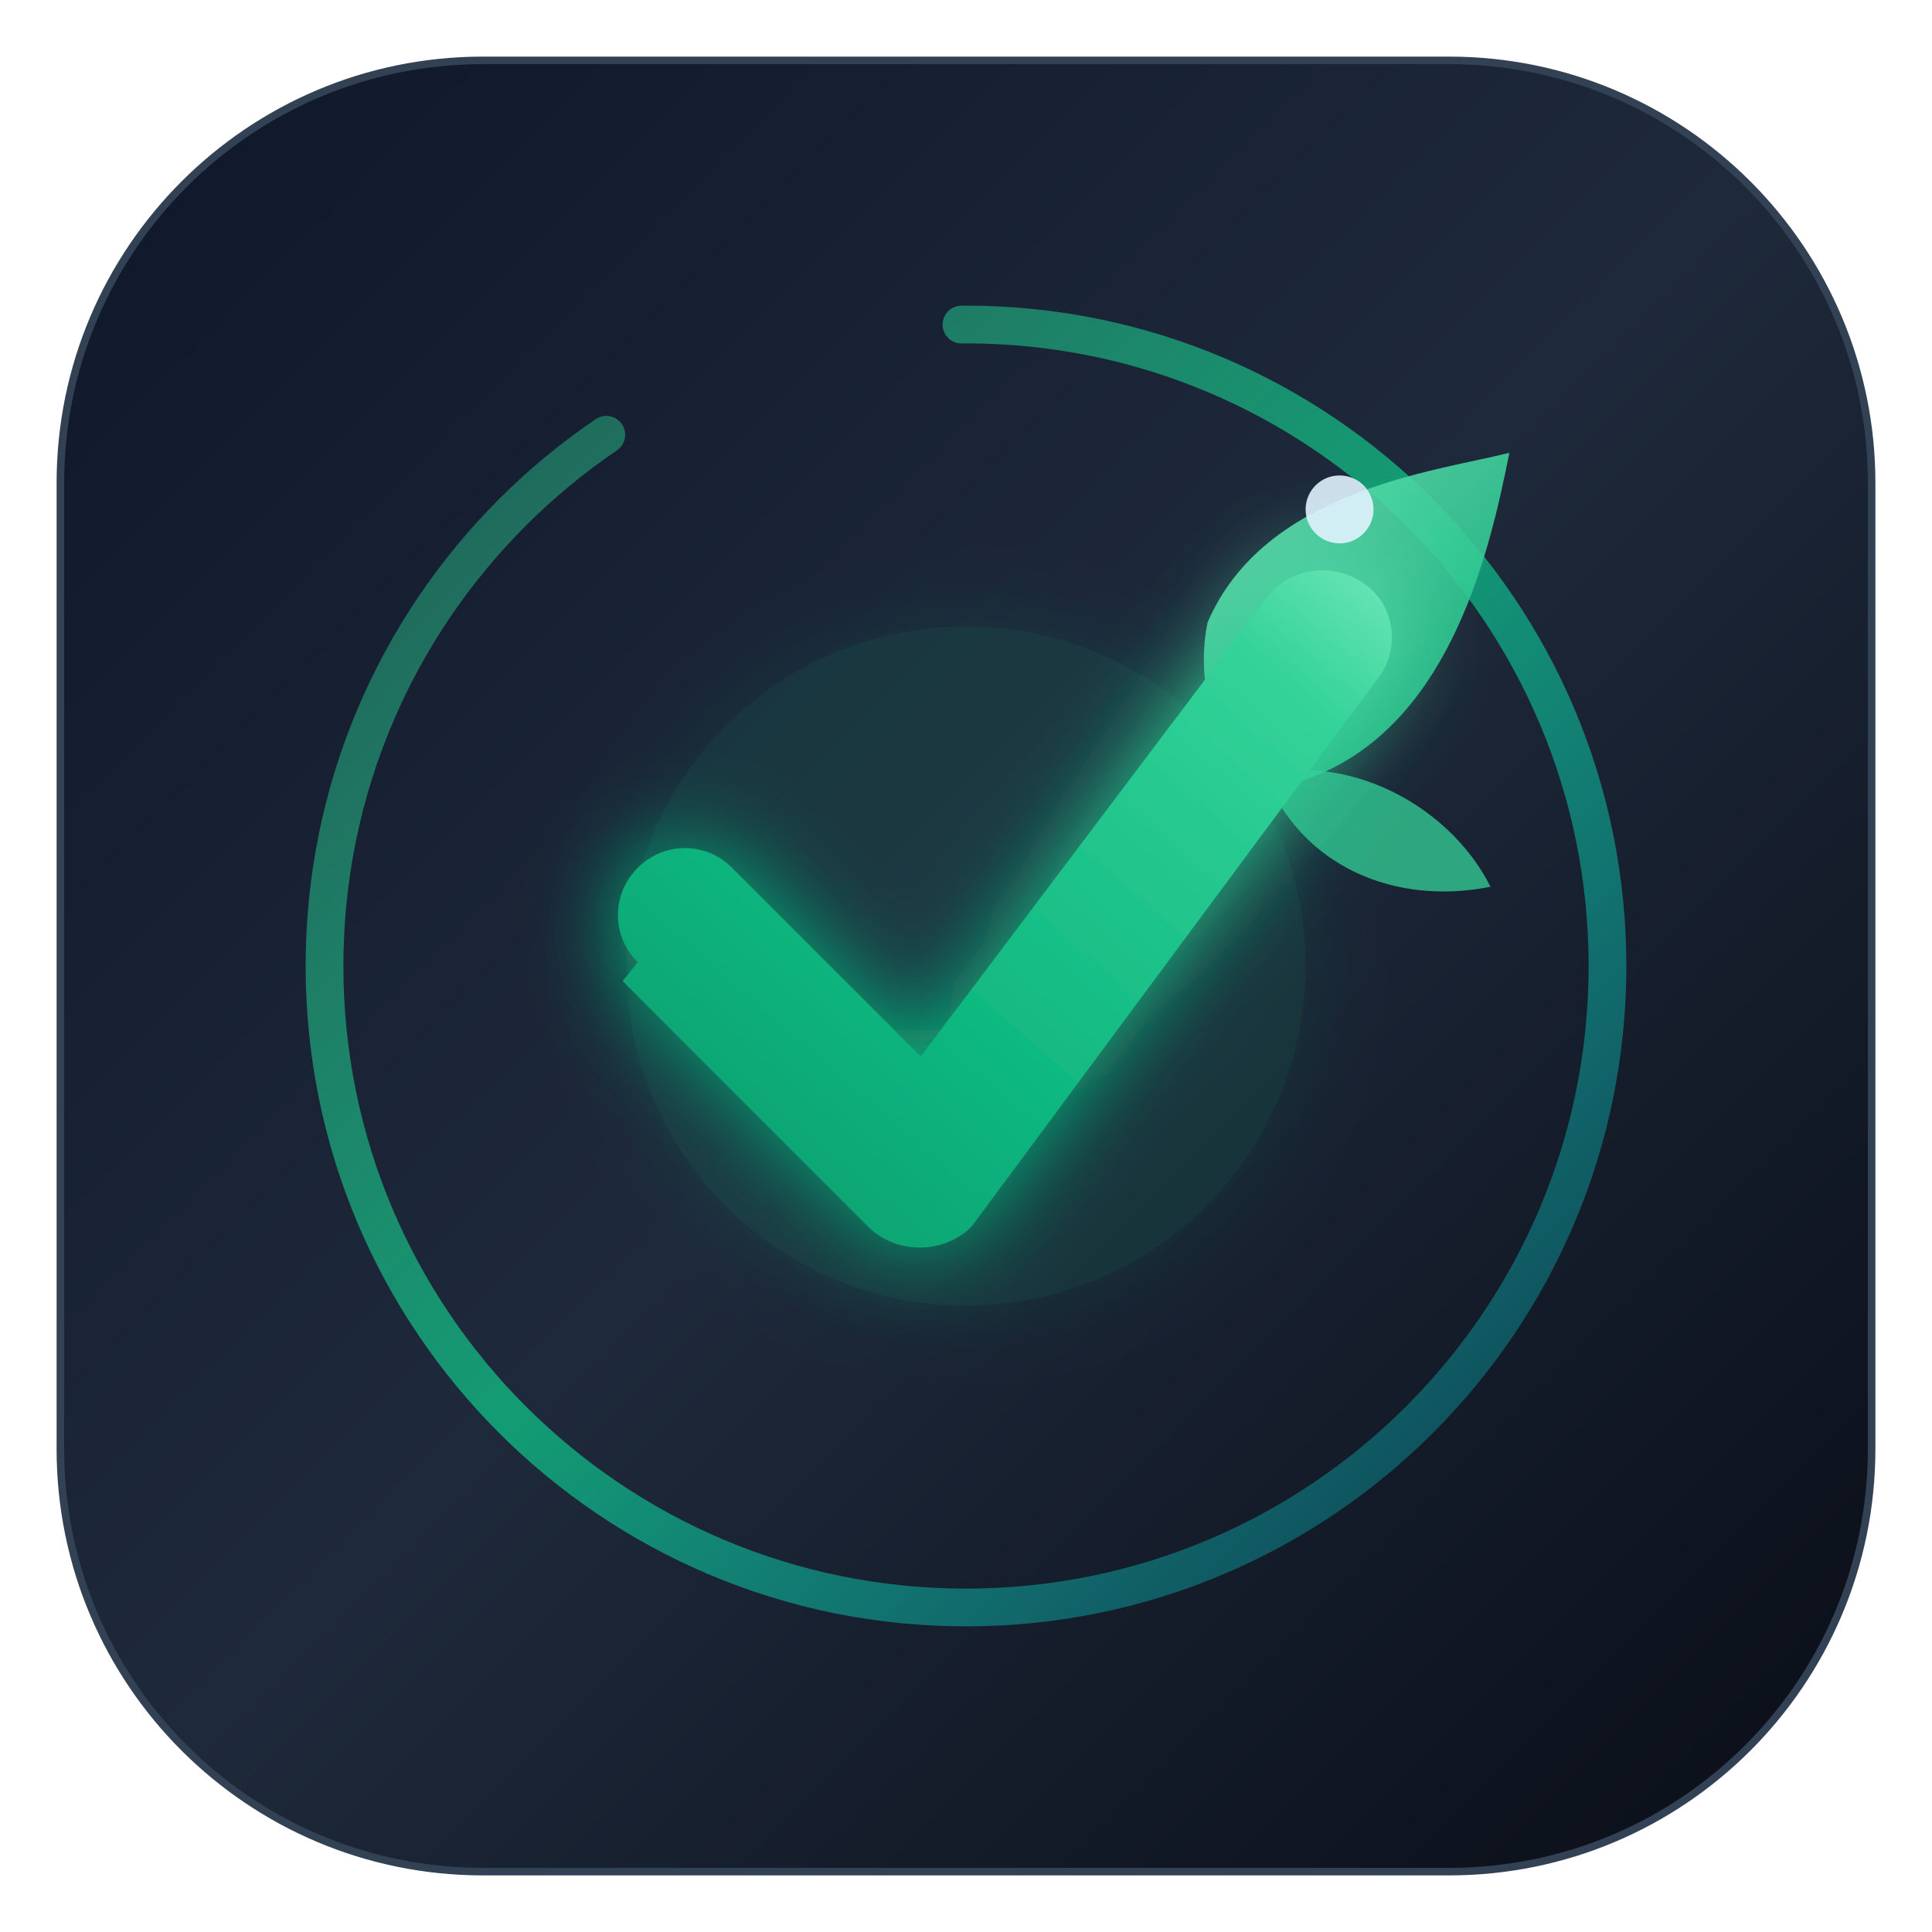
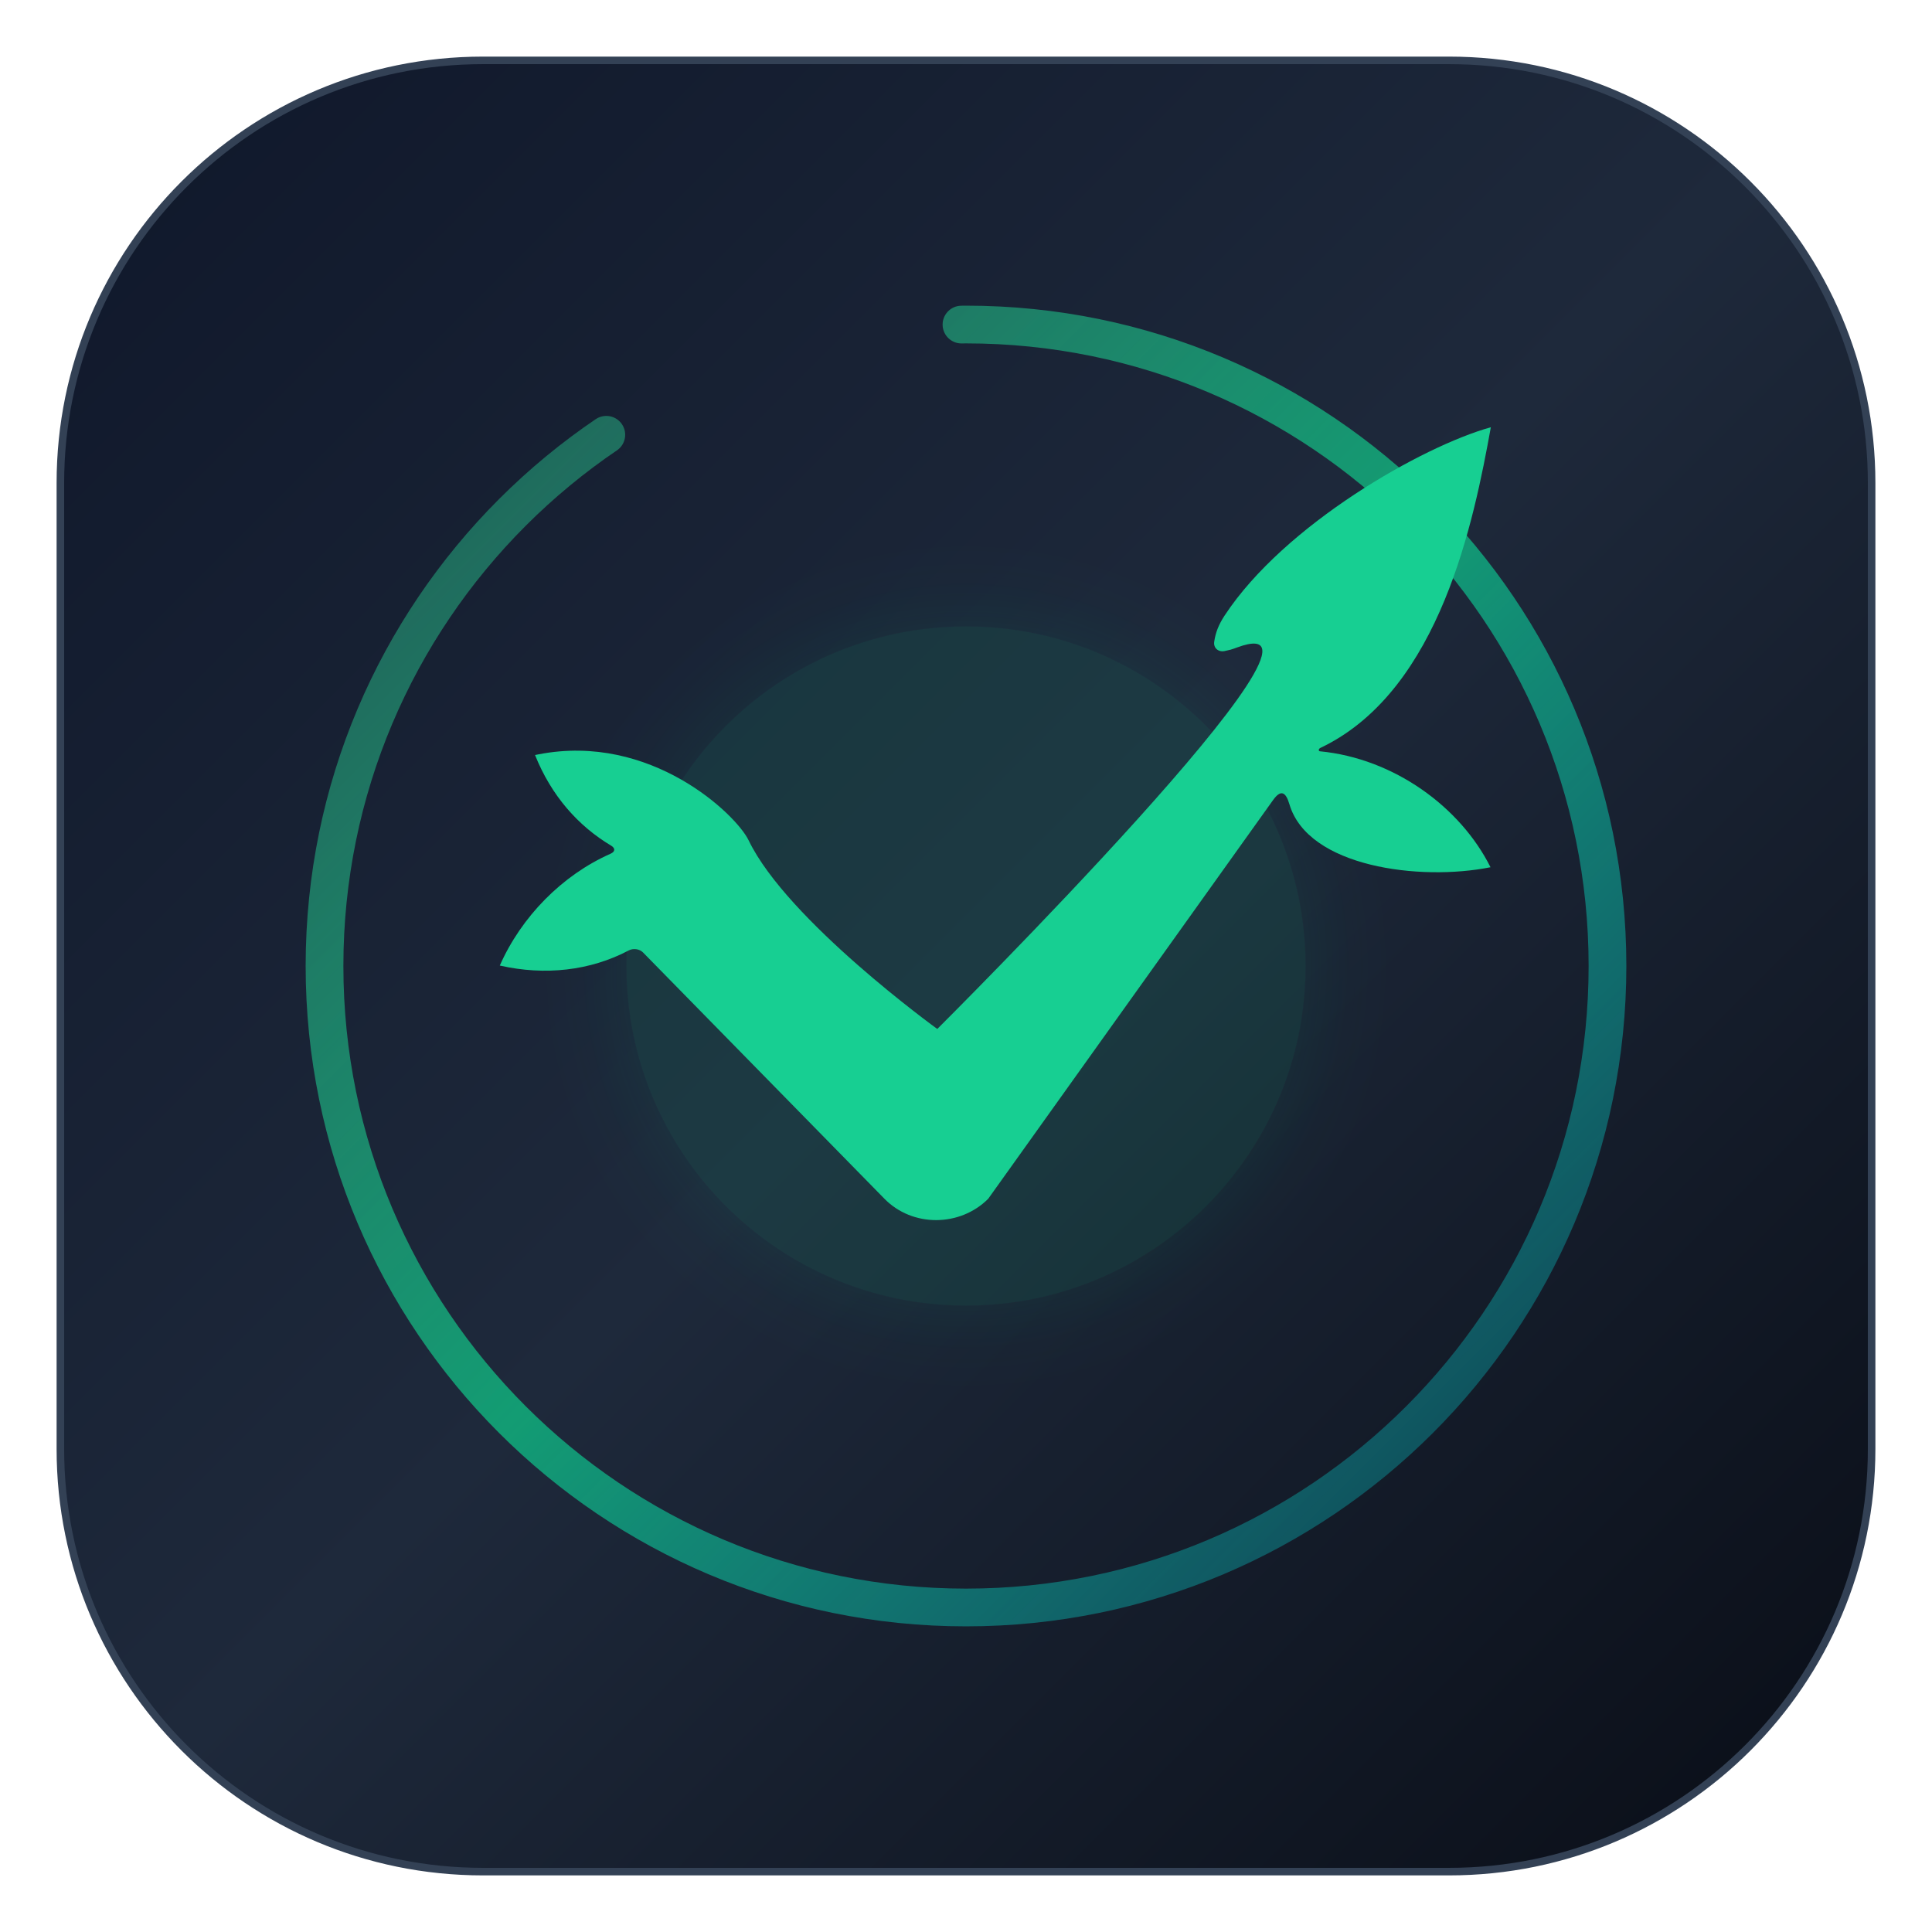
- <svg xmlns="http://www.w3.org/2000/svg" viewBox="0 0 1024 1024" width="1024" height="1024">
-   <defs>
+ <svg xmlns="http://www.w3.org/2000/svg" viewBox="0 0 1024 1024" width="1024" height="1024" version="1.1" id="svg15">
+   <defs id="defs12">
    <linearGradient id="bgGradient" x1="0%" y1="0%" x2="100%" y2="100%">
-       <stop offset="0%" stop-color="#0F172A" />
-       <stop offset="50%" stop-color="#1E293B" />
-       <stop offset="100%" stop-color="#090D16" />
+       <stop offset="0%" stop-color="#0F172A" id="stop1" />
+       <stop offset="50%" stop-color="#1E293B" id="stop2" />
+       <stop offset="100%" stop-color="#090D16" id="stop3" />
    </linearGradient>
    <linearGradient id="ringGradient" x1="0%" y1="0%" x2="100%" y2="100%">
-       <stop offset="0%" stop-color="#34D399" stop-opacity="0.3" />
-       <stop offset="50%" stop-color="#10B981" stop-opacity="0.8" />
-       <stop offset="100%" stop-color="#06B6D4" stop-opacity="0.2" />
+       <stop offset="0%" stop-color="#34D399" stop-opacity="0.3" id="stop4" />
+       <stop offset="50%" stop-color="#10B981" stop-opacity="0.8" id="stop5" />
+       <stop offset="100%" stop-color="#06B6D4" stop-opacity="0.2" id="stop6" />
    </linearGradient>
-     <linearGradient id="checkGradient" x1="0%" y1="100%" x2="100%" y2="0%">
-       <stop offset="0%" stop-color="#059669" />
-       <stop offset="40%" stop-color="#10B981" />
-       <stop offset="85%" stop-color="#34D399" />
-       <stop offset="100%" stop-color="#6EE7B7" />
+     <linearGradient id="checkGradient" x1="245.048" y1="768.186" x2="751.755" y2="261.479" gradientTransform="matrix(1.068631,0,0,0.9357763,8.776694,-14.62782)" gradientUnits="userSpaceOnUse">
+       <stop offset="0%" stop-color="#059669" id="stop7" />
+       <stop offset="40%" stop-color="#10B981" id="stop8" />
+       <stop offset="85%" stop-color="#34D399" id="stop9" />
+       <stop offset="100%" stop-color="#6EE7B7" id="stop10" />
    </linearGradient>
-     <linearGradient id="leafGradient" x1="0%" y1="0%" x2="100%" y2="100%">
-       <stop offset="0%" stop-color="#6EE7B7" />
-       <stop offset="100%" stop-color="#10B981" />
+     <linearGradient id="leafGradient" x1="662.377" y1="231.19" x2="830.486" y2="399.299" gradientTransform="matrix(0.8709993,0,0,1.038107,66.82103,-1.551515)" gradientUnits="userSpaceOnUse">
+       <stop offset="0" stop-color="#6EE7B7" id="stop11" />
+       <stop offset="1" stop-color="#10B981" id="stop12" />
    </linearGradient>
-     <filter id="glow" x="-20%" y="-20%" width="140%" height="140%">
-       <feGaussianBlur stdDeviation="24" result="blur" />
-       <feComposite in="SourceGraphic" in2="blur" operator="over" />
+     <filter id="glow" x="-0.159" y="-0.159" width="1.319" height="1.319">
+       <feGaussianBlur stdDeviation="23.92" result="blur" id="feGaussianBlur12" />
+       <feComposite in="SourceGraphic" in2="blur" operator="over" id="feComposite12" />
+     </filter>
+     <filter id="filter17" x="-0" y="-0" width="1.001" height="1.001">
+       <feGaussianBlur stdDeviation="0.055" result="blur" id="feGaussianBlur17" />
+       <feComposite in="SourceGraphic" in2="blur" operator="over" id="feComposite17" />
    </filter>
  </defs>
-   <rect x="32" y="32" width="960" height="960" rx="224" ry="224" fill="url(#bgGradient)" stroke="#334155" stroke-width="4" />
-   <circle cx="512" cy="512" r="340" fill="none" stroke="url(#ringGradient)" stroke-width="20" stroke-linecap="round" stroke-dasharray="1400 200" />
-   <circle cx="512" cy="512" r="180" fill="#10B981" opacity="0.12" filter="url(#glow)" />
-   <path d="M 640 330 C 670 260 760 250 800 240 C 790 290 770 380 700 410 C 660 430 630 380 640 330 Z" fill="url(#leafGradient)" opacity="0.9" />
-   <path d="M 670 410 C 720 400 770 430 790 470 C 740 480 690 460 670 410 Z" fill="#34D399" opacity="0.75" />
-   <path d="M 330 520 L 460 650 C 475 665 500 665 515 650 L 730 360 C 742 345 740 322 724 310 C 708 298 685 300 672 316 L 488 560 L 388 460 C 374 446 352 446 338 460 C 324 474 324 496 338 510 Z" fill="url(#checkGradient)" filter="url(#glow)" />
-   <circle cx="710" cy="270" r="18" fill="#E0F2FE" opacity="0.9" />
+   <rect x="32" y="32" width="960" height="960" rx="224" ry="224" fill="url(#bgGradient)" stroke="#334155" stroke-width="4" id="rect12" style="display:inline" />
+   <circle cx="512" cy="512" r="340" fill="none" stroke="url(#ringGradient)" stroke-width="20" stroke-linecap="round" stroke-dasharray="1400, 200" id="circle12" style="display:inline" />
+   <circle cx="512" cy="512" r="180" fill="#10b981" opacity="0.12" filter="url(#glow)" id="circle13" style="display:inline" />
+   <path d="m 790.174,226.449 c -36.168,10 -109.417,51.625 -141.064,99.736 -3.224,4.901 -4.844,9.088 -5.553,13.973 -0.481,3.319 2.23,5.593 5.515,4.906 1.095,-0.229 2.173,-0.468 3.068,-0.692 1.005,-0.252 2.579,-0.849 3.552,-1.207 70.269,-25.899 -158.914,202.207 -158.914,202.207 0,0 -79.57,-57.517 -100,-100 -6.522,-13.563 -51.766,-57.163 -111.326,-45.561 -0.625,0.122 -1.25,0.245 -1.873,0.37 8.641,21.603 22.883,37.608 40.306,48.01 2.331,1.392 2.225,3.195 -0.258,4.293 -25.718,11.381 -47.3,33.413 -58.724,59.281 23.974,5.429 47.948,2.753 68.359,-8.029 2.345,-1.238 5.689,-0.819 7.545,1.075 L 468.777,635.373 c 14.849,15.15 40,15 55,0 L 674.759,424.051 c 4.059,-5.682 6.699,-4.441 8.664,2.222 9.809,33.274 69.077,40.883 106.577,33.383 -16.02,-32.041 -51.29,-57.665 -90.389,-61.455 -0.2,-0.019 -0.325,-0.077 -0.406,-0.156 -0.482,-0.47 -0.191,-1.187 0.458,-1.546 0.029,-0.016 0.059,-0.033 0.091,-0.05 0.606,-0.287 1.209,-0.581 1.807,-0.879 l 0.002,-0.002 c 61.831,-30.843 79.656,-119.599 88.611,-169.119 z" style="display:inline;opacity:1;fill:#17cf92;stroke-width:0.951" id="path23" />
</svg>
